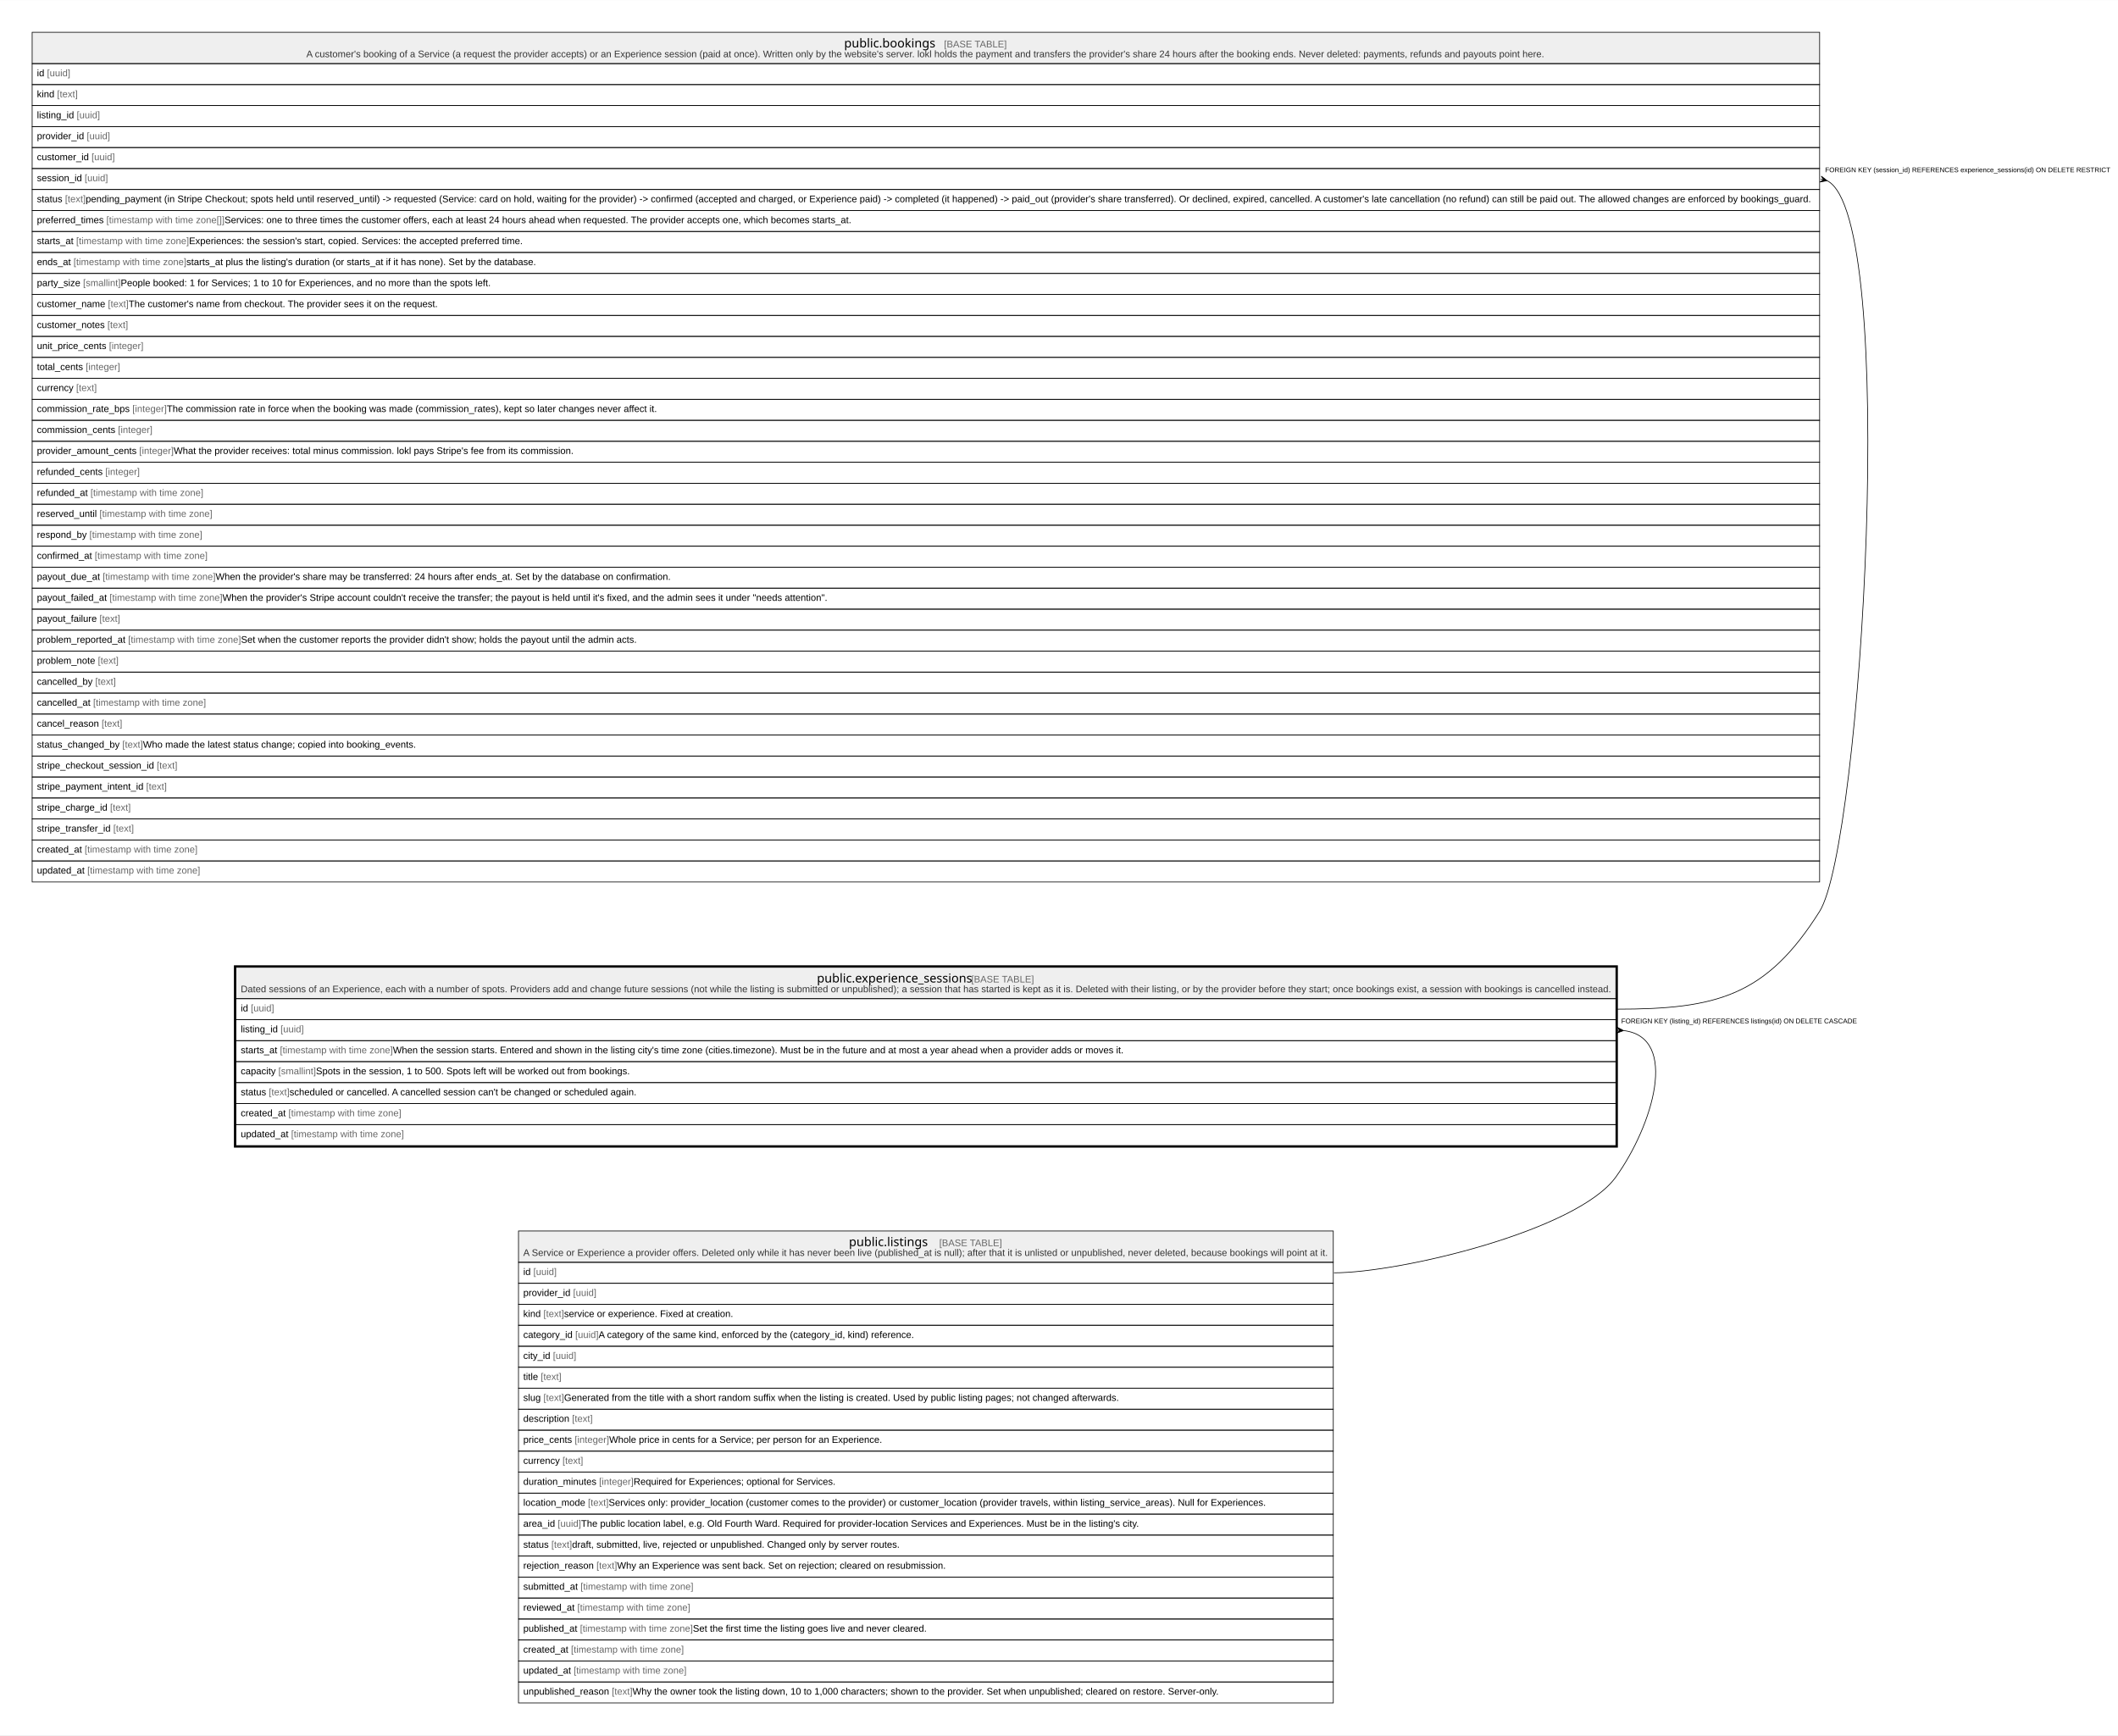
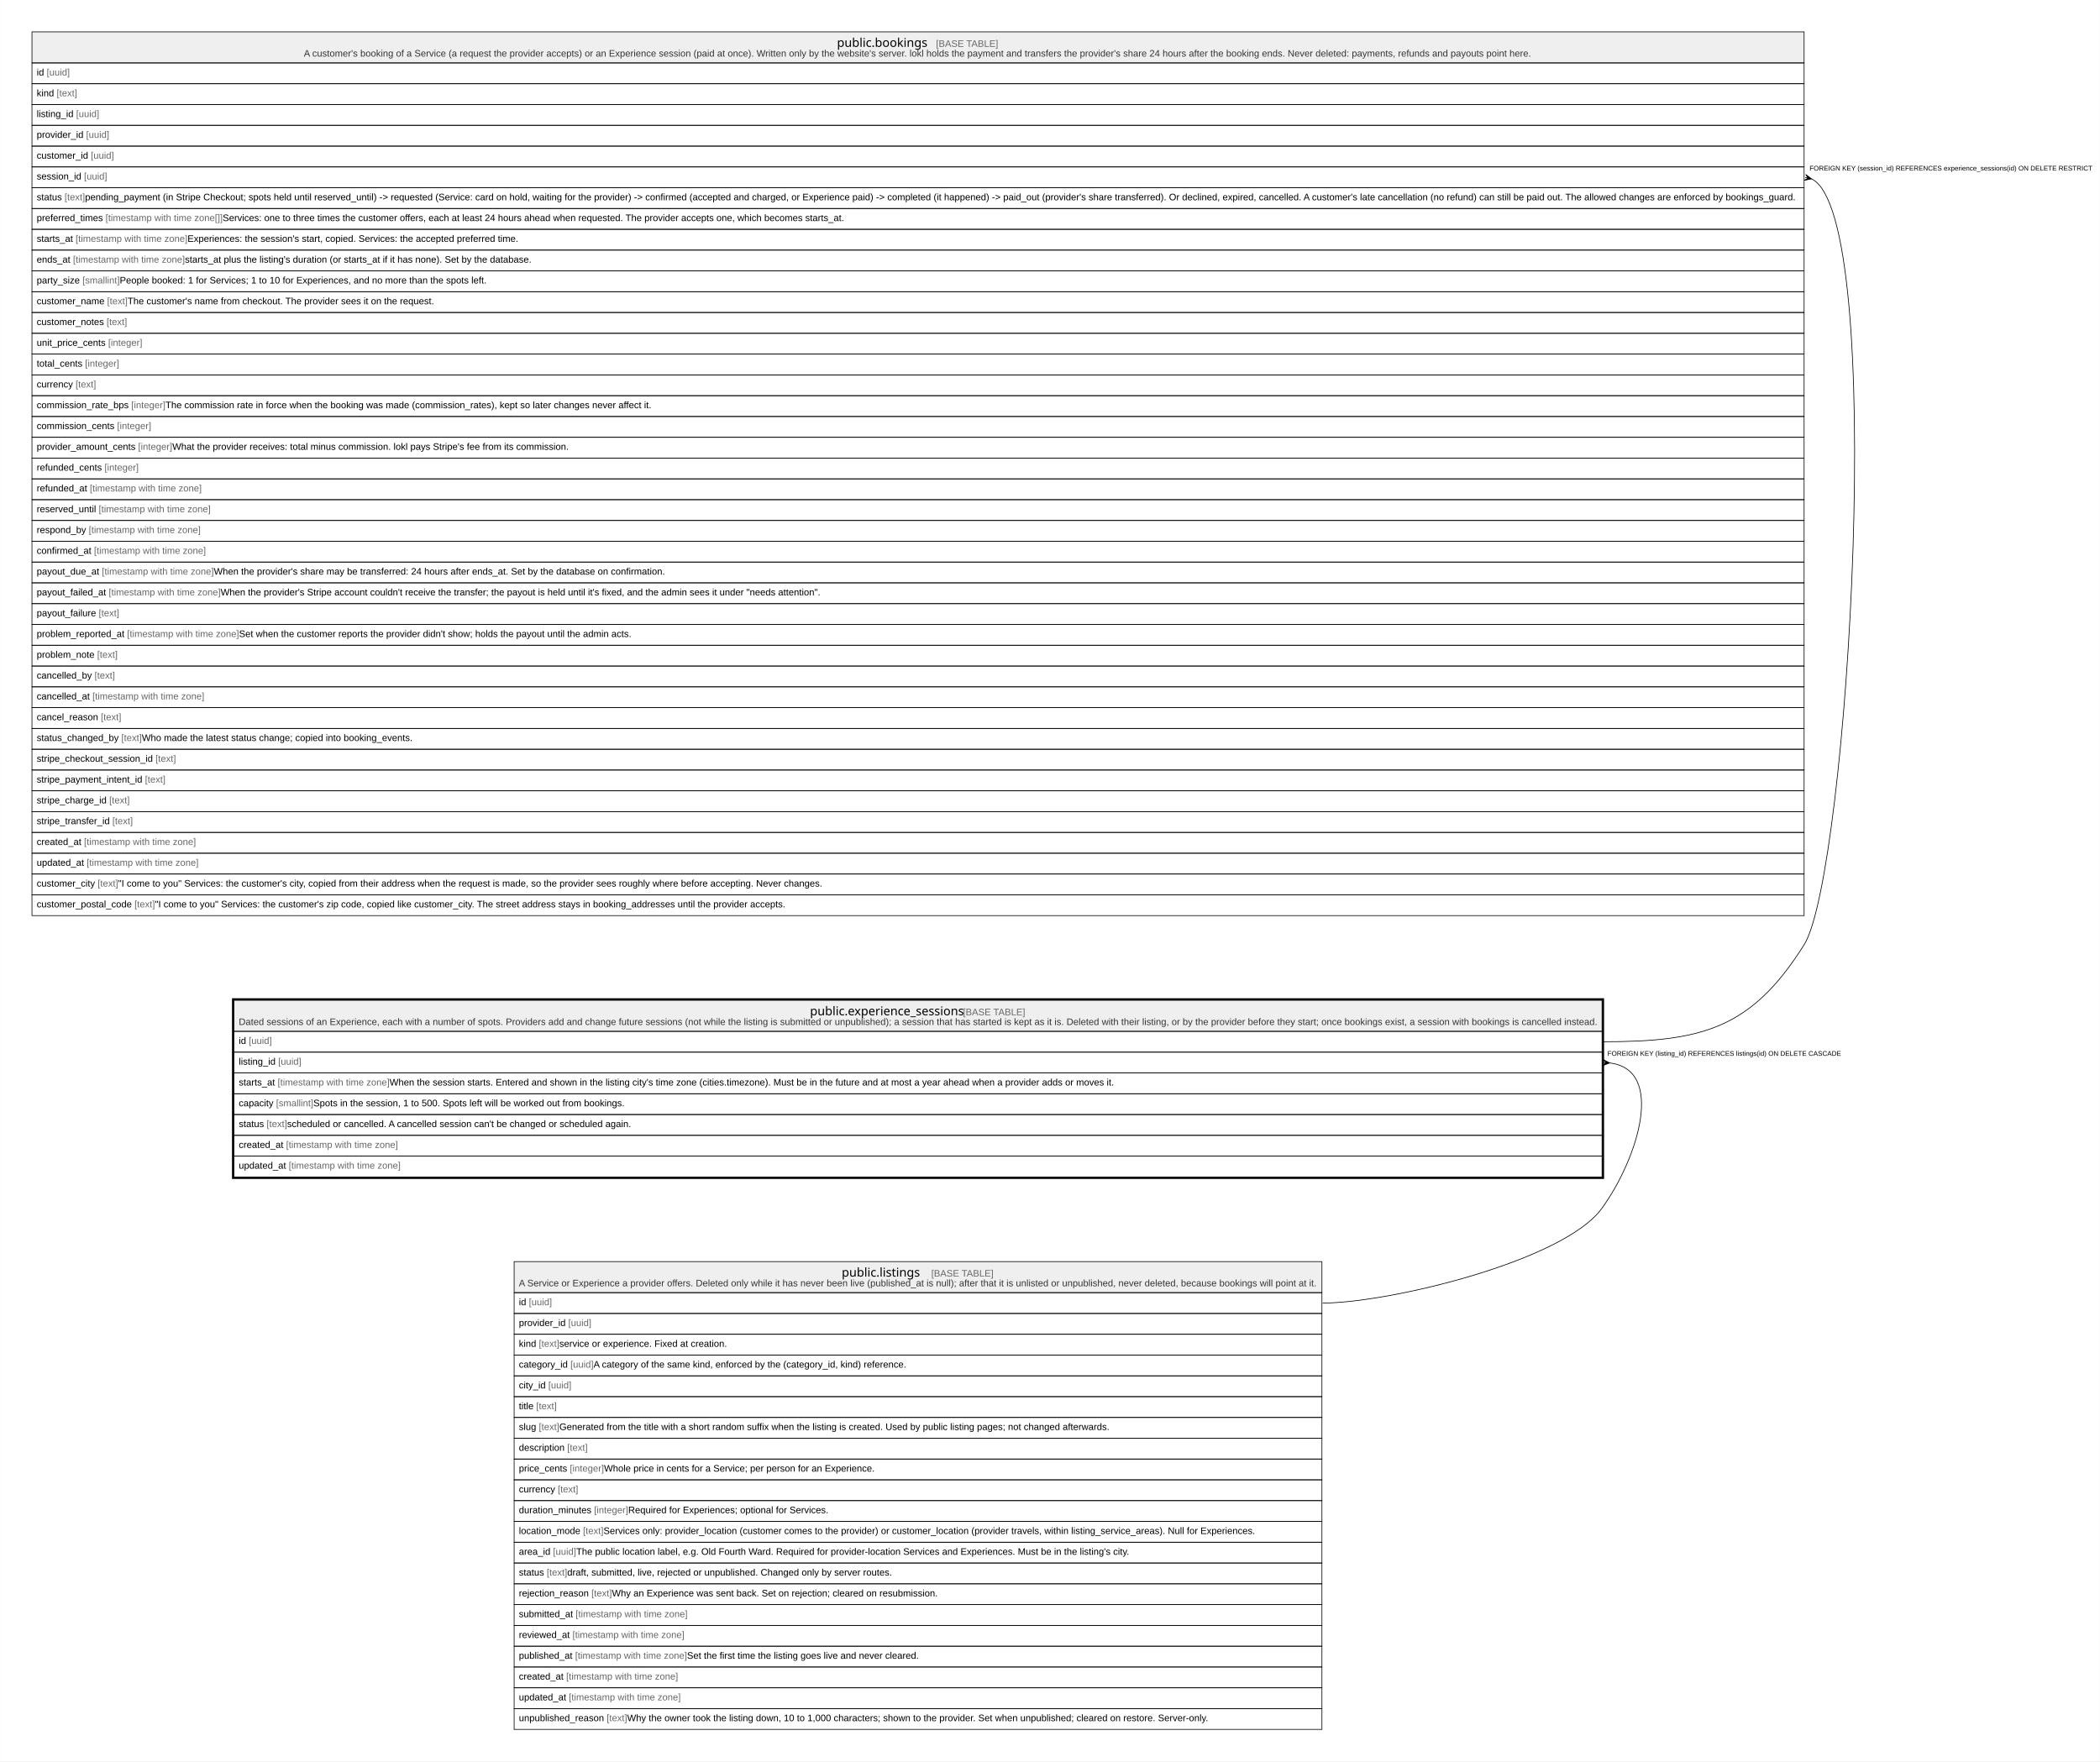
- <svg xmlns="http://www.w3.org/2000/svg" width="3109pt" height="2547pt" viewBox="0.00 0.00 3109.21 2546.80">
-   <g id="graph0" class="graph" transform="scale(1 1) rotate(0) translate(4 2542.8)">
-     <polygon fill="white" stroke="none" points="-4,4 -4,-2542.8 3105.21,-2542.8 3105.21,4 -4,4" />
+ <svg xmlns="http://www.w3.org/2000/svg" width="3109pt" height="2608pt" viewBox="0.00 0.00 3109.21 2608.40">
+   <g id="graph0" class="graph" transform="scale(1 1) rotate(0) translate(4 2604.4)">
+     <polygon fill="white" stroke="none" points="-4,4 -4,-2604.4 3105.21,-2604.4 3105.21,4 -4,4" />
    <g id="node1" class="node">
      <polygon fill="#efefef" stroke="none" points="342.39,-1077 342.39,-1123 2368.02,-1123 2368.02,-1077 342.39,-1077" />
      <polygon fill="none" stroke="black" points="342.39,-1077 342.39,-1123 2368.02,-1123 2368.02,-1077 342.39,-1077" />
      <text text-anchor="start" x="1195.24" y="-1100.8" font-family="Arial Bold" font-size="18.00">public.experience_sessions</text>
      <text text-anchor="start" x="1390.68" y="-1100.8" font-family="Arial" font-size="14.00">    </text>
      <text text-anchor="start" x="1421.8" y="-1100.8" font-family="Arial" font-size="14.00" fill="#666666">[BASE TABLE]</text>
      <text text-anchor="start" x="349.39" y="-1086.4" font-family="Arial" font-size="14.00" fill="#333333">Dated sessions of an Experience, each with a number of spots. Providers add and change future sessions (not while the listing is submitted or unpublished); a session that has started is kept as it is. Deleted with their listing, or by the provider before they start; once bookings exist, a session with bookings is cancelled instead.</text>
      <polygon fill="none" stroke="black" points="342.39,-1046.2 342.39,-1077 2368.02,-1077 2368.02,-1046.2 342.39,-1046.2" />
      <text text-anchor="start" x="349.39" y="-1058.4" font-family="Arial" font-size="14.00">id </text>
      <text text-anchor="start" x="364.17" y="-1058.4" font-family="Arial" font-size="14.00" fill="#666666">[uuid]</text>
      <polygon fill="none" stroke="black" points="342.39,-1015.4 342.39,-1046.2 2368.02,-1046.2 2368.02,-1015.4 342.39,-1015.4" />
      <text text-anchor="start" x="349.39" y="-1027.6" font-family="Arial" font-size="14.00">listing_id </text>
      <text text-anchor="start" x="407.75" y="-1027.6" font-family="Arial" font-size="14.00" fill="#666666">[uuid]</text>
      <polygon fill="none" stroke="black" points="342.39,-984.6 342.39,-1015.4 2368.02,-1015.4 2368.02,-984.6 342.39,-984.6" />
      <text text-anchor="start" x="349.39" y="-996.8" font-family="Arial" font-size="14.00">starts_at </text>
      <text text-anchor="start" x="406.96" y="-996.8" font-family="Arial" font-size="14.00" fill="#666666">[timestamp with time zone]</text>
      <text text-anchor="start" x="572.69" y="-996.8" font-family="Arial" font-size="14.00"> When the session starts. Entered and shown in the listing city's time zone (cities.timezone). Must be in the future and at most a year ahead when a provider adds or moves it.</text>
      <polygon fill="none" stroke="black" points="342.39,-953.8 342.39,-984.6 2368.02,-984.6 2368.02,-953.8 342.39,-953.8" />
      <text text-anchor="start" x="349.39" y="-966" font-family="Arial" font-size="14.00">capacity </text>
      <text text-anchor="start" x="404.63" y="-966" font-family="Arial" font-size="14.00" fill="#666666">[smallint]</text>
      <text text-anchor="start" x="459.87" y="-966" font-family="Arial" font-size="14.00"> Spots in the session, 1 to 500. Spots left will be worked out from bookings.</text>
      <polygon fill="none" stroke="black" points="342.39,-923 342.39,-953.8 2368.02,-953.8 2368.02,-923 342.39,-923" />
      <text text-anchor="start" x="349.39" y="-935.2" font-family="Arial" font-size="14.00">status </text>
      <text text-anchor="start" x="390.63" y="-935.2" font-family="Arial" font-size="14.00" fill="#666666">[text]</text>
      <text text-anchor="start" x="420.97" y="-935.2" font-family="Arial" font-size="14.00"> scheduled or cancelled. A cancelled session can't be changed or scheduled again.</text>
      <polygon fill="none" stroke="black" points="342.39,-892.2 342.39,-923 2368.02,-923 2368.02,-892.2 342.39,-892.2" />
      <text text-anchor="start" x="349.39" y="-904.4" font-family="Arial" font-size="14.00">created_at </text>
      <text text-anchor="start" x="419.43" y="-904.4" font-family="Arial" font-size="14.00" fill="#666666">[timestamp with time zone]</text>
      <polygon fill="none" stroke="black" points="342.39,-861.4 342.39,-892.2 2368.02,-892.2 2368.02,-861.4 342.39,-861.4" />
      <text text-anchor="start" x="349.39" y="-873.6" font-family="Arial" font-size="14.00">updated_at </text>
      <text text-anchor="start" x="423.34" y="-873.6" font-family="Arial" font-size="14.00" fill="#666666">[timestamp with time zone]</text>
      <polygon fill="none" stroke="black" stroke-width="3" points="340.89,-859.9 340.89,-1124.5 2369.52,-1124.5 2369.52,-859.9 340.89,-859.9" />
    </g>
    <g id="node3" class="node">
      <polygon fill="#efefef" stroke="none" points="757.15,-690 757.15,-736 1953.26,-736 1953.26,-690 757.15,-690" />
      <polygon fill="none" stroke="black" points="757.15,-690 757.15,-736 1953.26,-736 1953.26,-690 757.15,-690" />
      <text text-anchor="start" x="1242.21" y="-713.8" font-family="Arial Bold" font-size="18.00">public.listings</text>
      <text text-anchor="start" x="1343.71" y="-713.8" font-family="Arial" font-size="14.00">    </text>
      <text text-anchor="start" x="1374.83" y="-713.8" font-family="Arial" font-size="14.00" fill="#666666">[BASE TABLE]</text>
      <text text-anchor="start" x="764.15" y="-699.4" font-family="Arial" font-size="14.00" fill="#333333">A Service or Experience a provider offers. Deleted only while it has never been live (published_at is null); after that it is unlisted or unpublished, never deleted, because bookings will point at it.</text>
      <polygon fill="none" stroke="black" points="757.15,-659.2 757.15,-690 1953.26,-690 1953.26,-659.2 757.15,-659.2" />
      <text text-anchor="start" x="764.15" y="-671.4" font-family="Arial" font-size="14.00">id </text>
      <text text-anchor="start" x="778.94" y="-671.4" font-family="Arial" font-size="14.00" fill="#666666">[uuid]</text>
      <polygon fill="none" stroke="black" points="757.15,-628.4 757.15,-659.2 1953.26,-659.2 1953.26,-628.4 757.15,-628.4" />
      <text text-anchor="start" x="764.15" y="-640.6" font-family="Arial" font-size="14.00">provider_id </text>
      <text text-anchor="start" x="837.3" y="-640.6" font-family="Arial" font-size="14.00" fill="#666666">[uuid]</text>
      <polygon fill="none" stroke="black" points="757.15,-597.6 757.15,-628.4 1953.26,-628.4 1953.26,-597.6 757.15,-597.6" />
      <text text-anchor="start" x="764.15" y="-609.8" font-family="Arial" font-size="14.00">kind </text>
      <text text-anchor="start" x="793.72" y="-609.8" font-family="Arial" font-size="14.00" fill="#666666">[text]</text>
      <text text-anchor="start" x="824.07" y="-609.8" font-family="Arial" font-size="14.00"> service or experience. Fixed at creation.</text>
      <polygon fill="none" stroke="black" points="757.15,-566.8 757.15,-597.6 1953.26,-597.6 1953.26,-566.8 757.15,-566.8" />
      <text text-anchor="start" x="764.15" y="-579" font-family="Arial" font-size="14.00">category_id </text>
      <text text-anchor="start" x="840.42" y="-579" font-family="Arial" font-size="14.00" fill="#666666">[uuid]</text>
      <text text-anchor="start" x="874.67" y="-579" font-family="Arial" font-size="14.00"> A category of the same kind, enforced by the (category_id, kind) reference.</text>
      <polygon fill="none" stroke="black" points="757.15,-536 757.15,-566.8 1953.26,-566.8 1953.26,-536 757.15,-536" />
      <text text-anchor="start" x="764.15" y="-548.2" font-family="Arial" font-size="14.00">city_id </text>
      <text text-anchor="start" x="807.72" y="-548.2" font-family="Arial" font-size="14.00" fill="#666666">[uuid]</text>
      <polygon fill="none" stroke="black" points="757.15,-505.2 757.15,-536 1953.26,-536 1953.26,-505.2 757.15,-505.2" />
      <text text-anchor="start" x="764.15" y="-517.4" font-family="Arial" font-size="14.00">title </text>
      <text text-anchor="start" x="789.83" y="-517.4" font-family="Arial" font-size="14.00" fill="#666666">[text]</text>
      <polygon fill="none" stroke="black" points="757.15,-474.4 757.15,-505.2 1953.26,-505.2 1953.26,-474.4 757.15,-474.4" />
      <text text-anchor="start" x="764.15" y="-486.6" font-family="Arial" font-size="14.00">slug </text>
      <text text-anchor="start" x="793.72" y="-486.6" font-family="Arial" font-size="14.00" fill="#666666">[text]</text>
      <text text-anchor="start" x="824.07" y="-486.6" font-family="Arial" font-size="14.00"> Generated from the title with a short random suffix when the listing is created. Used by public listing pages; not changed afterwards.</text>
      <polygon fill="none" stroke="black" points="757.15,-443.6 757.15,-474.4 1953.26,-474.4 1953.26,-443.6 757.15,-443.6" />
      <text text-anchor="start" x="764.15" y="-455.8" font-family="Arial" font-size="14.00">description </text>
      <text text-anchor="start" x="835.74" y="-455.8" font-family="Arial" font-size="14.00" fill="#666666">[text]</text>
      <polygon fill="none" stroke="black" points="757.15,-412.8 757.15,-443.6 1953.26,-443.6 1953.26,-412.8 757.15,-412.8" />
      <text text-anchor="start" x="764.15" y="-425" font-family="Arial" font-size="14.00">price_cents </text>
      <text text-anchor="start" x="839.63" y="-425" font-family="Arial" font-size="14.00" fill="#666666">[integer]</text>
      <text text-anchor="start" x="890.22" y="-425" font-family="Arial" font-size="14.00"> Whole price in cents for a Service; per person for an Experience.</text>
      <polygon fill="none" stroke="black" points="757.15,-382 757.15,-412.8 1953.26,-412.8 1953.26,-382 757.15,-382" />
      <text text-anchor="start" x="764.15" y="-394.2" font-family="Arial" font-size="14.00">currency </text>
      <text text-anchor="start" x="821.72" y="-394.2" font-family="Arial" font-size="14.00" fill="#666666">[text]</text>
      <polygon fill="none" stroke="black" points="757.15,-351.2 757.15,-382 1953.26,-382 1953.26,-351.2 757.15,-351.2" />
      <text text-anchor="start" x="764.15" y="-363.4" font-family="Arial" font-size="14.00">duration_minutes </text>
      <text text-anchor="start" x="875.44" y="-363.4" font-family="Arial" font-size="14.00" fill="#666666">[integer]</text>
      <text text-anchor="start" x="926.03" y="-363.4" font-family="Arial" font-size="14.00"> Required for Experiences; optional for Services.</text>
      <polygon fill="none" stroke="black" points="757.15,-320.4 757.15,-351.2 1953.26,-351.2 1953.26,-320.4 757.15,-320.4" />
      <text text-anchor="start" x="764.15" y="-332.6" font-family="Arial" font-size="14.00">location_mode </text>
      <text text-anchor="start" x="859.1" y="-332.6" font-family="Arial" font-size="14.00" fill="#666666">[text]</text>
      <text text-anchor="start" x="889.45" y="-332.6" font-family="Arial" font-size="14.00"> Services only: provider_location (customer comes to the provider) or customer_location (provider travels, within listing_service_areas). Null for Experiences.</text>
      <polygon fill="none" stroke="black" points="757.15,-289.6 757.15,-320.4 1953.26,-320.4 1953.26,-289.6 757.15,-289.6" />
      <text text-anchor="start" x="764.15" y="-301.8" font-family="Arial" font-size="14.00">area_id </text>
      <text text-anchor="start" x="814.74" y="-301.8" font-family="Arial" font-size="14.00" fill="#666666">[uuid]</text>
      <text text-anchor="start" x="848.99" y="-301.8" font-family="Arial" font-size="14.00"> The public location label, e.g. Old Fourth Ward. Required for provider-location Services and Experiences. Must be in the listing's city.</text>
      <polygon fill="none" stroke="black" points="757.15,-258.8 757.15,-289.6 1953.26,-289.6 1953.26,-258.8 757.15,-258.8" />
      <text text-anchor="start" x="764.15" y="-271" font-family="Arial" font-size="14.00">status </text>
      <text text-anchor="start" x="805.39" y="-271" font-family="Arial" font-size="14.00" fill="#666666">[text]</text>
      <text text-anchor="start" x="835.74" y="-271" font-family="Arial" font-size="14.00"> draft, submitted, live, rejected or unpublished. Changed only by server routes.</text>
      <polygon fill="none" stroke="black" points="757.15,-228 757.15,-258.8 1953.26,-258.8 1953.26,-228 757.15,-228" />
      <text text-anchor="start" x="764.15" y="-240.2" font-family="Arial" font-size="14.00">rejection_reason </text>
      <text text-anchor="start" x="871.55" y="-240.2" font-family="Arial" font-size="14.00" fill="#666666">[text]</text>
      <text text-anchor="start" x="901.9" y="-240.2" font-family="Arial" font-size="14.00"> Why an Experience was sent back. Set on rejection; cleared on resubmission.</text>
      <polygon fill="none" stroke="black" points="757.15,-197.2 757.15,-228 1953.26,-228 1953.26,-197.2 757.15,-197.2" />
      <text text-anchor="start" x="764.15" y="-209.4" font-family="Arial" font-size="14.00">submitted_at </text>
      <text text-anchor="start" x="848.2" y="-209.4" font-family="Arial" font-size="14.00" fill="#666666">[timestamp with time zone]</text>
      <polygon fill="none" stroke="black" points="757.15,-166.4 757.15,-197.2 1953.26,-197.2 1953.26,-166.4 757.15,-166.4" />
      <text text-anchor="start" x="764.15" y="-178.6" font-family="Arial" font-size="14.00">reviewed_at </text>
      <text text-anchor="start" x="843.53" y="-178.6" font-family="Arial" font-size="14.00" fill="#666666">[timestamp with time zone]</text>
      <polygon fill="none" stroke="black" points="757.15,-135.6 757.15,-166.4 1953.26,-166.4 1953.26,-135.6 757.15,-135.6" />
      <text text-anchor="start" x="764.15" y="-147.8" font-family="Arial" font-size="14.00">published_at </text>
      <text text-anchor="start" x="847.44" y="-147.8" font-family="Arial" font-size="14.00" fill="#666666">[timestamp with time zone]</text>
      <text text-anchor="start" x="1013.16" y="-147.8" font-family="Arial" font-size="14.00"> Set the first time the listing goes live and never cleared.</text>
      <polygon fill="none" stroke="black" points="757.15,-104.8 757.15,-135.6 1953.26,-135.6 1953.26,-104.8 757.15,-104.8" />
      <text text-anchor="start" x="764.15" y="-117" font-family="Arial" font-size="14.00">created_at </text>
      <text text-anchor="start" x="834.2" y="-117" font-family="Arial" font-size="14.00" fill="#666666">[timestamp with time zone]</text>
      <polygon fill="none" stroke="black" points="757.15,-74 757.15,-104.8 1953.26,-104.8 1953.26,-74 757.15,-74" />
      <text text-anchor="start" x="764.15" y="-86.2" font-family="Arial" font-size="14.00">updated_at </text>
      <text text-anchor="start" x="838.11" y="-86.2" font-family="Arial" font-size="14.00" fill="#666666">[timestamp with time zone]</text>
      <polygon fill="none" stroke="black" points="757.15,-43.2 757.15,-74 1953.26,-74 1953.26,-43.2 757.15,-43.2" />
      <text text-anchor="start" x="764.15" y="-55.4" font-family="Arial" font-size="14.00">unpublished_reason </text>
      <text text-anchor="start" x="894.14" y="-55.4" font-family="Arial" font-size="14.00" fill="#666666">[text]</text>
      <text text-anchor="start" x="924.49" y="-55.4" font-family="Arial" font-size="14.00"> Why the owner took the listing down, 10 to 1,000 characters; shown to the provider. Set when unpublished; cleared on restore. Server-only.</text>
    </g>
    <g id="edge2" class="edge">
      <path fill="none" stroke="black" d="M2379.38,-1030.21C2461.71,-1020.39 2421.87,-890.01 2368.02,-815.2 2311.29,-736.39 2051.37,-674.6 1954.26,-674.6" />
      <polygon fill="black" stroke="black" points="2379.34,-1030.21 2369.1,-1026.29 2374.02,-1030.52 2369.69,-1030.76 2369.69,-1030.76 2369.69,-1030.76 2374.02,-1030.52 2369.61,-1035.27 2379.34,-1030.21" />
      <text text-anchor="start" x="2376.02" y="-1040.8" font-family="Arial" font-size="10.00">FOREIGN KEY (listing_id) REFERENCES listings(id) ON DELETE CASCADE</text>
    </g>
    <g id="node2" class="node">
-       <polygon fill="#efefef" stroke="none" points="43.2,-2449.6 43.2,-2495.6 2667.21,-2495.6 2667.21,-2449.6 43.2,-2449.6" />
-       <polygon fill="none" stroke="black" points="43.2,-2449.6 43.2,-2495.6 2667.21,-2495.6 2667.21,-2449.6 43.2,-2449.6" />
-       <text text-anchor="start" x="1235.21" y="-2473.4" font-family="Arial Bold" font-size="18.00">public.bookings</text>
-       <text text-anchor="start" x="1350.71" y="-2473.4" font-family="Arial" font-size="14.00">    </text>
-       <text text-anchor="start" x="1381.83" y="-2473.4" font-family="Arial" font-size="14.00" fill="#666666">[BASE TABLE]</text>
-       <text text-anchor="start" x="445.76" y="-2459" font-family="Arial" font-size="14.00" fill="#333333">A customer's booking of a Service (a request the provider accepts) or an Experience session (paid at once). Written only by the website's server. lokl holds the payment and transfers the provider's share 24 hours after the booking ends. Never deleted: payments, refunds and payouts point here.</text>
+       <polygon fill="#efefef" stroke="none" points="43.2,-2511.2 43.2,-2557.2 2667.21,-2557.2 2667.21,-2511.2 43.2,-2511.2" />
+       <polygon fill="none" stroke="black" points="43.2,-2511.2 43.2,-2557.2 2667.21,-2557.2 2667.21,-2511.2 43.2,-2511.2" />
+       <text text-anchor="start" x="1235.21" y="-2535" font-family="Arial Bold" font-size="18.00">public.bookings</text>
+       <text text-anchor="start" x="1350.71" y="-2535" font-family="Arial" font-size="14.00">    </text>
+       <text text-anchor="start" x="1381.83" y="-2535" font-family="Arial" font-size="14.00" fill="#666666">[BASE TABLE]</text>
+       <text text-anchor="start" x="445.76" y="-2520.6" font-family="Arial" font-size="14.00" fill="#333333">A customer's booking of a Service (a request the provider accepts) or an Experience session (paid at once). Written only by the website's server. lokl holds the payment and transfers the provider's share 24 hours after the booking ends. Never deleted: payments, refunds and payouts point here.</text>
+       <polygon fill="none" stroke="black" points="43.2,-2480.4 43.2,-2511.2 2667.21,-2511.2 2667.21,-2480.4 43.2,-2480.4" />
+       <text text-anchor="start" x="50.2" y="-2492.6" font-family="Arial" font-size="14.00">id </text>
+       <text text-anchor="start" x="64.99" y="-2492.6" font-family="Arial" font-size="14.00" fill="#666666">[uuid]</text>
+       <polygon fill="none" stroke="black" points="43.2,-2449.6 43.2,-2480.4 2667.21,-2480.4 2667.21,-2449.6 43.2,-2449.6" />
+       <text text-anchor="start" x="50.2" y="-2461.8" font-family="Arial" font-size="14.00">kind </text>
+       <text text-anchor="start" x="79.77" y="-2461.8" font-family="Arial" font-size="14.00" fill="#666666">[text]</text>
      <polygon fill="none" stroke="black" points="43.2,-2418.8 43.2,-2449.6 2667.21,-2449.6 2667.21,-2418.8 43.2,-2418.8" />
-       <text text-anchor="start" x="50.2" y="-2431" font-family="Arial" font-size="14.00">id </text>
-       <text text-anchor="start" x="64.99" y="-2431" font-family="Arial" font-size="14.00" fill="#666666">[uuid]</text>
+       <text text-anchor="start" x="50.2" y="-2431" font-family="Arial" font-size="14.00">listing_id </text>
+       <text text-anchor="start" x="108.57" y="-2431" font-family="Arial" font-size="14.00" fill="#666666">[uuid]</text>
      <polygon fill="none" stroke="black" points="43.2,-2388 43.2,-2418.8 2667.21,-2418.8 2667.21,-2388 43.2,-2388" />
-       <text text-anchor="start" x="50.2" y="-2400.2" font-family="Arial" font-size="14.00">kind </text>
-       <text text-anchor="start" x="79.77" y="-2400.2" font-family="Arial" font-size="14.00" fill="#666666">[text]</text>
+       <text text-anchor="start" x="50.2" y="-2400.2" font-family="Arial" font-size="14.00">provider_id </text>
+       <text text-anchor="start" x="123.35" y="-2400.2" font-family="Arial" font-size="14.00" fill="#666666">[uuid]</text>
      <polygon fill="none" stroke="black" points="43.2,-2357.2 43.2,-2388 2667.21,-2388 2667.21,-2357.2 43.2,-2357.2" />
-       <text text-anchor="start" x="50.2" y="-2369.4" font-family="Arial" font-size="14.00">listing_id </text>
-       <text text-anchor="start" x="108.57" y="-2369.4" font-family="Arial" font-size="14.00" fill="#666666">[uuid]</text>
+       <text text-anchor="start" x="50.2" y="-2369.4" font-family="Arial" font-size="14.00">customer_id </text>
+       <text text-anchor="start" x="130.34" y="-2369.4" font-family="Arial" font-size="14.00" fill="#666666">[uuid]</text>
      <polygon fill="none" stroke="black" points="43.2,-2326.4 43.2,-2357.2 2667.21,-2357.2 2667.21,-2326.4 43.2,-2326.4" />
-       <text text-anchor="start" x="50.2" y="-2338.6" font-family="Arial" font-size="14.00">provider_id </text>
-       <text text-anchor="start" x="123.35" y="-2338.6" font-family="Arial" font-size="14.00" fill="#666666">[uuid]</text>
+       <text text-anchor="start" x="50.2" y="-2338.6" font-family="Arial" font-size="14.00">session_id </text>
+       <text text-anchor="start" x="120.24" y="-2338.6" font-family="Arial" font-size="14.00" fill="#666666">[uuid]</text>
      <polygon fill="none" stroke="black" points="43.2,-2295.6 43.2,-2326.4 2667.21,-2326.4 2667.21,-2295.6 43.2,-2295.6" />
-       <text text-anchor="start" x="50.2" y="-2307.8" font-family="Arial" font-size="14.00">customer_id </text>
-       <text text-anchor="start" x="130.34" y="-2307.8" font-family="Arial" font-size="14.00" fill="#666666">[uuid]</text>
+       <text text-anchor="start" x="50.2" y="-2307.8" font-family="Arial" font-size="14.00">status </text>
+       <text text-anchor="start" x="91.44" y="-2307.8" font-family="Arial" font-size="14.00" fill="#666666">[text]</text>
+       <text text-anchor="start" x="121.79" y="-2307.8" font-family="Arial" font-size="14.00"> pending_payment (in Stripe Checkout; spots held until reserved_until) -&gt; requested (Service: card on hold, waiting for the provider) -&gt; confirmed (accepted and charged, or Experience paid) -&gt; completed (it happened) -&gt; paid_out (provider's share transferred). Or declined, expired, cancelled. A customer's late cancellation (no refund) can still be paid out. The allowed changes are enforced by bookings_guard.</text>
      <polygon fill="none" stroke="black" points="43.2,-2264.8 43.2,-2295.6 2667.21,-2295.6 2667.21,-2264.8 43.2,-2264.8" />
-       <text text-anchor="start" x="50.2" y="-2277" font-family="Arial" font-size="14.00">session_id </text>
-       <text text-anchor="start" x="120.24" y="-2277" font-family="Arial" font-size="14.00" fill="#666666">[uuid]</text>
+       <text text-anchor="start" x="50.2" y="-2277" font-family="Arial" font-size="14.00">preferred_times </text>
+       <text text-anchor="start" x="152.13" y="-2277" font-family="Arial" font-size="14.00" fill="#666666">[timestamp with time zone[]]</text>
+       <text text-anchor="start" x="325.63" y="-2277" font-family="Arial" font-size="14.00"> Services: one to three times the customer offers, each at least 24 hours ahead when requested. The provider accepts one, which becomes starts_at.</text>
      <polygon fill="none" stroke="black" points="43.2,-2234 43.2,-2264.8 2667.21,-2264.8 2667.21,-2234 43.2,-2234" />
-       <text text-anchor="start" x="50.2" y="-2246.2" font-family="Arial" font-size="14.00">status </text>
-       <text text-anchor="start" x="91.44" y="-2246.2" font-family="Arial" font-size="14.00" fill="#666666">[text]</text>
-       <text text-anchor="start" x="121.79" y="-2246.2" font-family="Arial" font-size="14.00"> pending_payment (in Stripe Checkout; spots held until reserved_until) -&gt; requested (Service: card on hold, waiting for the provider) -&gt; confirmed (accepted and charged, or Experience paid) -&gt; completed (it happened) -&gt; paid_out (provider's share transferred). Or declined, expired, cancelled. A customer's late cancellation (no refund) can still be paid out. The allowed changes are enforced by bookings_guard.</text>
+       <text text-anchor="start" x="50.2" y="-2246.2" font-family="Arial" font-size="14.00">starts_at </text>
+       <text text-anchor="start" x="107.78" y="-2246.2" font-family="Arial" font-size="14.00" fill="#666666">[timestamp with time zone]</text>
+       <text text-anchor="start" x="273.5" y="-2246.2" font-family="Arial" font-size="14.00"> Experiences: the session's start, copied. Services: the accepted preferred time.</text>
      <polygon fill="none" stroke="black" points="43.2,-2203.2 43.2,-2234 2667.21,-2234 2667.21,-2203.2 43.2,-2203.2" />
-       <text text-anchor="start" x="50.2" y="-2215.4" font-family="Arial" font-size="14.00">preferred_times </text>
-       <text text-anchor="start" x="152.13" y="-2215.4" font-family="Arial" font-size="14.00" fill="#666666">[timestamp with time zone[]]</text>
-       <text text-anchor="start" x="325.63" y="-2215.4" font-family="Arial" font-size="14.00"> Services: one to three times the customer offers, each at least 24 hours ahead when requested. The provider accepts one, which becomes starts_at.</text>
+       <text text-anchor="start" x="50.2" y="-2215.4" font-family="Arial" font-size="14.00">ends_at </text>
+       <text text-anchor="start" x="103.91" y="-2215.4" font-family="Arial" font-size="14.00" fill="#666666">[timestamp with time zone]</text>
+       <text text-anchor="start" x="269.63" y="-2215.4" font-family="Arial" font-size="14.00"> starts_at plus the listing's duration (or starts_at if it has none). Set by the database.</text>
      <polygon fill="none" stroke="black" points="43.2,-2172.4 43.2,-2203.2 2667.21,-2203.2 2667.21,-2172.4 43.2,-2172.4" />
-       <text text-anchor="start" x="50.2" y="-2184.6" font-family="Arial" font-size="14.00">starts_at </text>
-       <text text-anchor="start" x="107.78" y="-2184.6" font-family="Arial" font-size="14.00" fill="#666666">[timestamp with time zone]</text>
-       <text text-anchor="start" x="273.5" y="-2184.6" font-family="Arial" font-size="14.00"> Experiences: the session's start, copied. Services: the accepted preferred time.</text>
+       <text text-anchor="start" x="50.2" y="-2184.6" font-family="Arial" font-size="14.00">party_size </text>
+       <text text-anchor="start" x="117.9" y="-2184.6" font-family="Arial" font-size="14.00" fill="#666666">[smallint]</text>
+       <text text-anchor="start" x="173.13" y="-2184.6" font-family="Arial" font-size="14.00"> People booked: 1 for Services; 1 to 10 for Experiences, and no more than the spots left.</text>
      <polygon fill="none" stroke="black" points="43.2,-2141.6 43.2,-2172.4 2667.21,-2172.4 2667.21,-2141.6 43.2,-2141.6" />
-       <text text-anchor="start" x="50.2" y="-2153.8" font-family="Arial" font-size="14.00">ends_at </text>
-       <text text-anchor="start" x="103.91" y="-2153.8" font-family="Arial" font-size="14.00" fill="#666666">[timestamp with time zone]</text>
-       <text text-anchor="start" x="269.63" y="-2153.8" font-family="Arial" font-size="14.00"> starts_at plus the listing's duration (or starts_at if it has none). Set by the database.</text>
+       <text text-anchor="start" x="50.2" y="-2153.8" font-family="Arial" font-size="14.00">customer_name </text>
+       <text text-anchor="start" x="154.47" y="-2153.8" font-family="Arial" font-size="14.00" fill="#666666">[text]</text>
+       <text text-anchor="start" x="184.81" y="-2153.8" font-family="Arial" font-size="14.00"> The customer's name from checkout. The provider sees it on the request.</text>
      <polygon fill="none" stroke="black" points="43.2,-2110.8 43.2,-2141.6 2667.21,-2141.6 2667.21,-2110.8 43.2,-2110.8" />
-       <text text-anchor="start" x="50.2" y="-2123" font-family="Arial" font-size="14.00">party_size </text>
-       <text text-anchor="start" x="117.9" y="-2123" font-family="Arial" font-size="14.00" fill="#666666">[smallint]</text>
-       <text text-anchor="start" x="173.13" y="-2123" font-family="Arial" font-size="14.00"> People booked: 1 for Services; 1 to 10 for Experiences, and no more than the spots left.</text>
+       <text text-anchor="start" x="50.2" y="-2123" font-family="Arial" font-size="14.00">customer_notes </text>
+       <text text-anchor="start" x="153.7" y="-2123" font-family="Arial" font-size="14.00" fill="#666666">[text]</text>
      <polygon fill="none" stroke="black" points="43.2,-2080 43.2,-2110.8 2667.21,-2110.8 2667.21,-2080 43.2,-2080" />
-       <text text-anchor="start" x="50.2" y="-2092.2" font-family="Arial" font-size="14.00">customer_name </text>
-       <text text-anchor="start" x="154.47" y="-2092.2" font-family="Arial" font-size="14.00" fill="#666666">[text]</text>
-       <text text-anchor="start" x="184.81" y="-2092.2" font-family="Arial" font-size="14.00"> The customer's name from checkout. The provider sees it on the request.</text>
+       <text text-anchor="start" x="50.2" y="-2092.2" font-family="Arial" font-size="14.00">unit_price_cents </text>
+       <text text-anchor="start" x="156.04" y="-2092.2" font-family="Arial" font-size="14.00" fill="#666666">[integer]</text>
      <polygon fill="none" stroke="black" points="43.2,-2049.2 43.2,-2080 2667.21,-2080 2667.21,-2049.2 43.2,-2049.2" />
-       <text text-anchor="start" x="50.2" y="-2061.4" font-family="Arial" font-size="14.00">customer_notes </text>
-       <text text-anchor="start" x="153.7" y="-2061.4" font-family="Arial" font-size="14.00" fill="#666666">[text]</text>
+       <text text-anchor="start" x="50.2" y="-2061.4" font-family="Arial" font-size="14.00">total_cents </text>
+       <text text-anchor="start" x="121.8" y="-2061.4" font-family="Arial" font-size="14.00" fill="#666666">[integer]</text>
      <polygon fill="none" stroke="black" points="43.2,-2018.4 43.2,-2049.2 2667.21,-2049.2 2667.21,-2018.4 43.2,-2018.4" />
-       <text text-anchor="start" x="50.2" y="-2030.6" font-family="Arial" font-size="14.00">unit_price_cents </text>
-       <text text-anchor="start" x="156.04" y="-2030.6" font-family="Arial" font-size="14.00" fill="#666666">[integer]</text>
+       <text text-anchor="start" x="50.2" y="-2030.6" font-family="Arial" font-size="14.00">currency </text>
+       <text text-anchor="start" x="107.77" y="-2030.6" font-family="Arial" font-size="14.00" fill="#666666">[text]</text>
      <polygon fill="none" stroke="black" points="43.2,-1987.6 43.2,-2018.4 2667.21,-2018.4 2667.21,-1987.6 43.2,-1987.6" />
-       <text text-anchor="start" x="50.2" y="-1999.8" font-family="Arial" font-size="14.00">total_cents </text>
-       <text text-anchor="start" x="121.8" y="-1999.8" font-family="Arial" font-size="14.00" fill="#666666">[integer]</text>
+       <text text-anchor="start" x="50.2" y="-1999.8" font-family="Arial" font-size="14.00">commission_rate_bps </text>
+       <text text-anchor="start" x="190.26" y="-1999.8" font-family="Arial" font-size="14.00" fill="#666666">[integer]</text>
+       <text text-anchor="start" x="240.85" y="-1999.8" font-family="Arial" font-size="14.00"> The commission rate in force when the booking was made (commission_rates), kept so later changes never affect it.</text>
      <polygon fill="none" stroke="black" points="43.2,-1956.8 43.2,-1987.6 2667.21,-1987.6 2667.21,-1956.8 43.2,-1956.8" />
-       <text text-anchor="start" x="50.2" y="-1969" font-family="Arial" font-size="14.00">currency </text>
-       <text text-anchor="start" x="107.77" y="-1969" font-family="Arial" font-size="14.00" fill="#666666">[text]</text>
+       <text text-anchor="start" x="50.2" y="-1969" font-family="Arial" font-size="14.00">commission_cents </text>
+       <text text-anchor="start" x="169.24" y="-1969" font-family="Arial" font-size="14.00" fill="#666666">[integer]</text>
      <polygon fill="none" stroke="black" points="43.2,-1926 43.2,-1956.8 2667.21,-1956.8 2667.21,-1926 43.2,-1926" />
-       <text text-anchor="start" x="50.2" y="-1938.2" font-family="Arial" font-size="14.00">commission_rate_bps </text>
-       <text text-anchor="start" x="190.26" y="-1938.2" font-family="Arial" font-size="14.00" fill="#666666">[integer]</text>
-       <text text-anchor="start" x="240.85" y="-1938.2" font-family="Arial" font-size="14.00"> The commission rate in force when the booking was made (commission_rates), kept so later changes never affect it.</text>
+       <text text-anchor="start" x="50.2" y="-1938.2" font-family="Arial" font-size="14.00">provider_amount_cents </text>
+       <text text-anchor="start" x="200.4" y="-1938.2" font-family="Arial" font-size="14.00" fill="#666666">[integer]</text>
+       <text text-anchor="start" x="250.99" y="-1938.2" font-family="Arial" font-size="14.00"> What the provider receives: total minus commission. lokl pays Stripe's fee from its commission.</text>
      <polygon fill="none" stroke="black" points="43.2,-1895.2 43.2,-1926 2667.21,-1926 2667.21,-1895.2 43.2,-1895.2" />
-       <text text-anchor="start" x="50.2" y="-1907.4" font-family="Arial" font-size="14.00">commission_cents </text>
-       <text text-anchor="start" x="169.24" y="-1907.4" font-family="Arial" font-size="14.00" fill="#666666">[integer]</text>
+       <text text-anchor="start" x="50.2" y="-1907.4" font-family="Arial" font-size="14.00">refunded_cents </text>
+       <text text-anchor="start" x="150.61" y="-1907.4" font-family="Arial" font-size="14.00" fill="#666666">[integer]</text>
      <polygon fill="none" stroke="black" points="43.2,-1864.4 43.2,-1895.2 2667.21,-1895.2 2667.21,-1864.4 43.2,-1864.4" />
-       <text text-anchor="start" x="50.2" y="-1876.6" font-family="Arial" font-size="14.00">provider_amount_cents </text>
-       <text text-anchor="start" x="200.4" y="-1876.6" font-family="Arial" font-size="14.00" fill="#666666">[integer]</text>
-       <text text-anchor="start" x="250.99" y="-1876.6" font-family="Arial" font-size="14.00"> What the provider receives: total minus commission. lokl pays Stripe's fee from its commission.</text>
+       <text text-anchor="start" x="50.2" y="-1876.6" font-family="Arial" font-size="14.00">refunded_at </text>
+       <text text-anchor="start" x="128.82" y="-1876.6" font-family="Arial" font-size="14.00" fill="#666666">[timestamp with time zone]</text>
      <polygon fill="none" stroke="black" points="43.2,-1833.6 43.2,-1864.4 2667.21,-1864.4 2667.21,-1833.6 43.2,-1833.6" />
-       <text text-anchor="start" x="50.2" y="-1845.8" font-family="Arial" font-size="14.00">refunded_cents </text>
-       <text text-anchor="start" x="150.61" y="-1845.8" font-family="Arial" font-size="14.00" fill="#666666">[integer]</text>
+       <text text-anchor="start" x="50.2" y="-1845.8" font-family="Arial" font-size="14.00">reserved_until </text>
+       <text text-anchor="start" x="142.03" y="-1845.8" font-family="Arial" font-size="14.00" fill="#666666">[timestamp with time zone]</text>
      <polygon fill="none" stroke="black" points="43.2,-1802.8 43.2,-1833.6 2667.21,-1833.6 2667.21,-1802.8 43.2,-1802.8" />
-       <text text-anchor="start" x="50.2" y="-1815" font-family="Arial" font-size="14.00">refunded_at </text>
-       <text text-anchor="start" x="128.82" y="-1815" font-family="Arial" font-size="14.00" fill="#666666">[timestamp with time zone]</text>
+       <text text-anchor="start" x="50.2" y="-1815" font-family="Arial" font-size="14.00">respond_by </text>
+       <text text-anchor="start" x="127.25" y="-1815" font-family="Arial" font-size="14.00" fill="#666666">[timestamp with time zone]</text>
      <polygon fill="none" stroke="black" points="43.2,-1772 43.2,-1802.8 2667.21,-1802.8 2667.21,-1772 43.2,-1772" />
-       <text text-anchor="start" x="50.2" y="-1784.2" font-family="Arial" font-size="14.00">reserved_until </text>
-       <text text-anchor="start" x="142.03" y="-1784.2" font-family="Arial" font-size="14.00" fill="#666666">[timestamp with time zone]</text>
+       <text text-anchor="start" x="50.2" y="-1784.2" font-family="Arial" font-size="14.00">confirmed_at </text>
+       <text text-anchor="start" x="135.02" y="-1784.2" font-family="Arial" font-size="14.00" fill="#666666">[timestamp with time zone]</text>
      <polygon fill="none" stroke="black" points="43.2,-1741.2 43.2,-1772 2667.21,-1772 2667.21,-1741.2 43.2,-1741.2" />
-       <text text-anchor="start" x="50.2" y="-1753.4" font-family="Arial" font-size="14.00">respond_by </text>
-       <text text-anchor="start" x="127.25" y="-1753.4" font-family="Arial" font-size="14.00" fill="#666666">[timestamp with time zone]</text>
+       <text text-anchor="start" x="50.2" y="-1753.4" font-family="Arial" font-size="14.00">payout_due_at </text>
+       <text text-anchor="start" x="146.73" y="-1753.4" font-family="Arial" font-size="14.00" fill="#666666">[timestamp with time zone]</text>
+       <text text-anchor="start" x="312.45" y="-1753.4" font-family="Arial" font-size="14.00"> When the provider's share may be transferred: 24 hours after ends_at. Set by the database on confirmation.</text>
      <polygon fill="none" stroke="black" points="43.2,-1710.4 43.2,-1741.2 2667.21,-1741.2 2667.21,-1710.4 43.2,-1710.4" />
-       <text text-anchor="start" x="50.2" y="-1722.6" font-family="Arial" font-size="14.00">confirmed_at </text>
-       <text text-anchor="start" x="135.02" y="-1722.6" font-family="Arial" font-size="14.00" fill="#666666">[timestamp with time zone]</text>
+       <text text-anchor="start" x="50.2" y="-1722.6" font-family="Arial" font-size="14.00">payout_failed_at </text>
+       <text text-anchor="start" x="156.84" y="-1722.6" font-family="Arial" font-size="14.00" fill="#666666">[timestamp with time zone]</text>
+       <text text-anchor="start" x="322.56" y="-1722.6" font-family="Arial" font-size="14.00"> When the provider's Stripe account couldn't receive the transfer; the payout is held until it's fixed, and the admin sees it under "needs attention".</text>
      <polygon fill="none" stroke="black" points="43.2,-1679.6 43.2,-1710.4 2667.21,-1710.4 2667.21,-1679.6 43.2,-1679.6" />
-       <text text-anchor="start" x="50.2" y="-1691.8" font-family="Arial" font-size="14.00">payout_due_at </text>
-       <text text-anchor="start" x="146.73" y="-1691.8" font-family="Arial" font-size="14.00" fill="#666666">[timestamp with time zone]</text>
-       <text text-anchor="start" x="312.45" y="-1691.8" font-family="Arial" font-size="14.00"> When the provider's share may be transferred: 24 hours after ends_at. Set by the database on confirmation.</text>
+       <text text-anchor="start" x="50.2" y="-1691.8" font-family="Arial" font-size="14.00">payout_failure </text>
+       <text text-anchor="start" x="142.04" y="-1691.8" font-family="Arial" font-size="14.00" fill="#666666">[text]</text>
      <polygon fill="none" stroke="black" points="43.2,-1648.8 43.2,-1679.6 2667.21,-1679.6 2667.21,-1648.8 43.2,-1648.8" />
-       <text text-anchor="start" x="50.2" y="-1661" font-family="Arial" font-size="14.00">payout_failed_at </text>
-       <text text-anchor="start" x="156.84" y="-1661" font-family="Arial" font-size="14.00" fill="#666666">[timestamp with time zone]</text>
-       <text text-anchor="start" x="322.56" y="-1661" font-family="Arial" font-size="14.00"> When the provider's Stripe account couldn't receive the transfer; the payout is held until it's fixed, and the admin sees it under "needs attention".</text>
+       <text text-anchor="start" x="50.2" y="-1661" font-family="Arial" font-size="14.00">problem_reported_at </text>
+       <text text-anchor="start" x="184.06" y="-1661" font-family="Arial" font-size="14.00" fill="#666666">[timestamp with time zone]</text>
+       <text text-anchor="start" x="349.78" y="-1661" font-family="Arial" font-size="14.00"> Set when the customer reports the provider didn't show; holds the payout until the admin acts.</text>
      <polygon fill="none" stroke="black" points="43.2,-1618 43.2,-1648.8 2667.21,-1648.8 2667.21,-1618 43.2,-1618" />
-       <text text-anchor="start" x="50.2" y="-1630.2" font-family="Arial" font-size="14.00">payout_failure </text>
-       <text text-anchor="start" x="142.04" y="-1630.2" font-family="Arial" font-size="14.00" fill="#666666">[text]</text>
+       <text text-anchor="start" x="50.2" y="-1630.2" font-family="Arial" font-size="14.00">problem_note </text>
+       <text text-anchor="start" x="139.7" y="-1630.2" font-family="Arial" font-size="14.00" fill="#666666">[text]</text>
      <polygon fill="none" stroke="black" points="43.2,-1587.2 43.2,-1618 2667.21,-1618 2667.21,-1587.2 43.2,-1587.2" />
-       <text text-anchor="start" x="50.2" y="-1599.4" font-family="Arial" font-size="14.00">problem_reported_at </text>
-       <text text-anchor="start" x="184.06" y="-1599.4" font-family="Arial" font-size="14.00" fill="#666666">[timestamp with time zone]</text>
-       <text text-anchor="start" x="349.78" y="-1599.4" font-family="Arial" font-size="14.00"> Set when the customer reports the provider didn't show; holds the payout until the admin acts.</text>
+       <text text-anchor="start" x="50.2" y="-1599.4" font-family="Arial" font-size="14.00">cancelled_by </text>
+       <text text-anchor="start" x="135.81" y="-1599.4" font-family="Arial" font-size="14.00" fill="#666666">[text]</text>
      <polygon fill="none" stroke="black" points="43.2,-1556.4 43.2,-1587.2 2667.21,-1587.2 2667.21,-1556.4 43.2,-1556.4" />
-       <text text-anchor="start" x="50.2" y="-1568.6" font-family="Arial" font-size="14.00">problem_note </text>
-       <text text-anchor="start" x="139.7" y="-1568.6" font-family="Arial" font-size="14.00" fill="#666666">[text]</text>
+       <text text-anchor="start" x="50.2" y="-1568.6" font-family="Arial" font-size="14.00">cancelled_at </text>
+       <text text-anchor="start" x="132.7" y="-1568.6" font-family="Arial" font-size="14.00" fill="#666666">[timestamp with time zone]</text>
      <polygon fill="none" stroke="black" points="43.2,-1525.6 43.2,-1556.4 2667.21,-1556.4 2667.21,-1525.6 43.2,-1525.6" />
-       <text text-anchor="start" x="50.2" y="-1537.8" font-family="Arial" font-size="14.00">cancelled_by </text>
-       <text text-anchor="start" x="135.81" y="-1537.8" font-family="Arial" font-size="14.00" fill="#666666">[text]</text>
+       <text text-anchor="start" x="50.2" y="-1537.8" font-family="Arial" font-size="14.00">cancel_reason </text>
+       <text text-anchor="start" x="145.15" y="-1537.8" font-family="Arial" font-size="14.00" fill="#666666">[text]</text>
      <polygon fill="none" stroke="black" points="43.2,-1494.8 43.2,-1525.6 2667.21,-1525.6 2667.21,-1494.8 43.2,-1494.8" />
-       <text text-anchor="start" x="50.2" y="-1507" font-family="Arial" font-size="14.00">cancelled_at </text>
-       <text text-anchor="start" x="132.7" y="-1507" font-family="Arial" font-size="14.00" fill="#666666">[timestamp with time zone]</text>
+       <text text-anchor="start" x="50.2" y="-1507" font-family="Arial" font-size="14.00">status_changed_by </text>
+       <text text-anchor="start" x="175.52" y="-1507" font-family="Arial" font-size="14.00" fill="#666666">[text]</text>
+       <text text-anchor="start" x="205.86" y="-1507" font-family="Arial" font-size="14.00"> Who made the latest status change; copied into booking_events.</text>
      <polygon fill="none" stroke="black" points="43.2,-1464 43.2,-1494.8 2667.21,-1494.8 2667.21,-1464 43.2,-1464" />
-       <text text-anchor="start" x="50.2" y="-1476.2" font-family="Arial" font-size="14.00">cancel_reason </text>
-       <text text-anchor="start" x="145.15" y="-1476.2" font-family="Arial" font-size="14.00" fill="#666666">[text]</text>
+       <text text-anchor="start" x="50.2" y="-1476.2" font-family="Arial" font-size="14.00">stripe_checkout_session_id </text>
+       <text text-anchor="start" x="226.08" y="-1476.2" font-family="Arial" font-size="14.00" fill="#666666">[text]</text>
      <polygon fill="none" stroke="black" points="43.2,-1433.2 43.2,-1464 2667.21,-1464 2667.21,-1433.2 43.2,-1433.2" />
-       <text text-anchor="start" x="50.2" y="-1445.4" font-family="Arial" font-size="14.00">status_changed_by </text>
-       <text text-anchor="start" x="175.52" y="-1445.4" font-family="Arial" font-size="14.00" fill="#666666">[text]</text>
-       <text text-anchor="start" x="205.86" y="-1445.4" font-family="Arial" font-size="14.00"> Who made the latest status change; copied into booking_events.</text>
+       <text text-anchor="start" x="50.2" y="-1445.4" font-family="Arial" font-size="14.00">stripe_payment_intent_id </text>
+       <text text-anchor="start" x="210.52" y="-1445.4" font-family="Arial" font-size="14.00" fill="#666666">[text]</text>
      <polygon fill="none" stroke="black" points="43.2,-1402.4 43.2,-1433.2 2667.21,-1433.2 2667.21,-1402.4 43.2,-1402.4" />
-       <text text-anchor="start" x="50.2" y="-1414.6" font-family="Arial" font-size="14.00">stripe_checkout_session_id </text>
-       <text text-anchor="start" x="226.08" y="-1414.6" font-family="Arial" font-size="14.00" fill="#666666">[text]</text>
+       <text text-anchor="start" x="50.2" y="-1414.6" font-family="Arial" font-size="14.00">stripe_charge_id </text>
+       <text text-anchor="start" x="157.6" y="-1414.6" font-family="Arial" font-size="14.00" fill="#666666">[text]</text>
      <polygon fill="none" stroke="black" points="43.2,-1371.6 43.2,-1402.4 2667.21,-1402.4 2667.21,-1371.6 43.2,-1371.6" />
-       <text text-anchor="start" x="50.2" y="-1383.8" font-family="Arial" font-size="14.00">stripe_payment_intent_id </text>
-       <text text-anchor="start" x="210.52" y="-1383.8" font-family="Arial" font-size="14.00" fill="#666666">[text]</text>
+       <text text-anchor="start" x="50.2" y="-1383.8" font-family="Arial" font-size="14.00">stripe_transfer_id </text>
+       <text text-anchor="start" x="162.25" y="-1383.8" font-family="Arial" font-size="14.00" fill="#666666">[text]</text>
      <polygon fill="none" stroke="black" points="43.2,-1340.8 43.2,-1371.6 2667.21,-1371.6 2667.21,-1340.8 43.2,-1340.8" />
-       <text text-anchor="start" x="50.2" y="-1353" font-family="Arial" font-size="14.00">stripe_charge_id </text>
-       <text text-anchor="start" x="157.6" y="-1353" font-family="Arial" font-size="14.00" fill="#666666">[text]</text>
+       <text text-anchor="start" x="50.2" y="-1353" font-family="Arial" font-size="14.00">created_at </text>
+       <text text-anchor="start" x="120.25" y="-1353" font-family="Arial" font-size="14.00" fill="#666666">[timestamp with time zone]</text>
      <polygon fill="none" stroke="black" points="43.2,-1310 43.2,-1340.8 2667.21,-1340.8 2667.21,-1310 43.2,-1310" />
-       <text text-anchor="start" x="50.2" y="-1322.2" font-family="Arial" font-size="14.00">stripe_transfer_id </text>
-       <text text-anchor="start" x="162.25" y="-1322.2" font-family="Arial" font-size="14.00" fill="#666666">[text]</text>
+       <text text-anchor="start" x="50.2" y="-1322.2" font-family="Arial" font-size="14.00">updated_at </text>
+       <text text-anchor="start" x="124.16" y="-1322.2" font-family="Arial" font-size="14.00" fill="#666666">[timestamp with time zone]</text>
      <polygon fill="none" stroke="black" points="43.2,-1279.2 43.2,-1310 2667.21,-1310 2667.21,-1279.2 43.2,-1279.2" />
-       <text text-anchor="start" x="50.2" y="-1291.4" font-family="Arial" font-size="14.00">created_at </text>
-       <text text-anchor="start" x="120.25" y="-1291.4" font-family="Arial" font-size="14.00" fill="#666666">[timestamp with time zone]</text>
+       <text text-anchor="start" x="50.2" y="-1291.4" font-family="Arial" font-size="14.00">customer_city </text>
+       <text text-anchor="start" x="140.45" y="-1291.4" font-family="Arial" font-size="14.00" fill="#666666">[text]</text>
+       <text text-anchor="start" x="170.79" y="-1291.4" font-family="Arial" font-size="14.00"> "I come to you" Services: the customer's city, copied from their address when the request is made, so the provider sees roughly where before accepting. Never changes.</text>
      <polygon fill="none" stroke="black" points="43.2,-1248.4 43.2,-1279.2 2667.21,-1279.2 2667.21,-1248.4 43.2,-1248.4" />
-       <text text-anchor="start" x="50.2" y="-1260.6" font-family="Arial" font-size="14.00">updated_at </text>
-       <text text-anchor="start" x="124.16" y="-1260.6" font-family="Arial" font-size="14.00" fill="#666666">[timestamp with time zone]</text>
+       <text text-anchor="start" x="50.2" y="-1260.6" font-family="Arial" font-size="14.00">customer_postal_code </text>
+       <text text-anchor="start" x="194.95" y="-1260.6" font-family="Arial" font-size="14.00" fill="#666666">[text]</text>
+       <text text-anchor="start" x="225.3" y="-1260.6" font-family="Arial" font-size="14.00"> "I come to you" Services: the customer's zip code, copied like customer_city. The street address stays in booking_addresses until the provider accepts.</text>
    </g>
    <g id="edge1" class="edge">
-       <path fill="none" stroke="black" d="M2678.26,-2277.74C2784.32,-2223.89 2728.94,-1303.34 2667.21,-1205.2 2588.89,-1080.69 2516.12,-1061.6 2369.02,-1061.6" />
-       <polygon fill="black" stroke="black" points="2678.25,-2277.74 2667.46,-2275.75 2673.07,-2279.01 2668.86,-2280.04 2668.86,-2280.04 2668.86,-2280.04 2673.07,-2279.01 2669.6,-2284.49 2678.25,-2277.74" />
-       <text text-anchor="start" x="2675.21" y="-2290.2" font-family="Arial" font-size="10.00">FOREIGN KEY (session_id) REFERENCES experience_sessions(id) ON DELETE RESTRICT</text>
+       <path fill="none" stroke="black" d="M2678.15,-2339.53C2791.21,-2286.18 2732.61,-1309.18 2667.21,-1205.2 2588.9,-1080.69 2516.12,-1061.6 2369.02,-1061.6" />
+       <polygon fill="black" stroke="black" points="2678.28,-2339.5 2667.53,-2337.34 2673.08,-2340.69 2668.86,-2341.65 2668.86,-2341.65 2668.86,-2341.65 2673.08,-2340.69 2669.54,-2346.11 2678.28,-2339.5" />
+       <text text-anchor="start" x="2675.21" y="-2351.8" font-family="Arial" font-size="10.00">FOREIGN KEY (session_id) REFERENCES experience_sessions(id) ON DELETE RESTRICT</text>
    </g>
  </g>
</svg>
